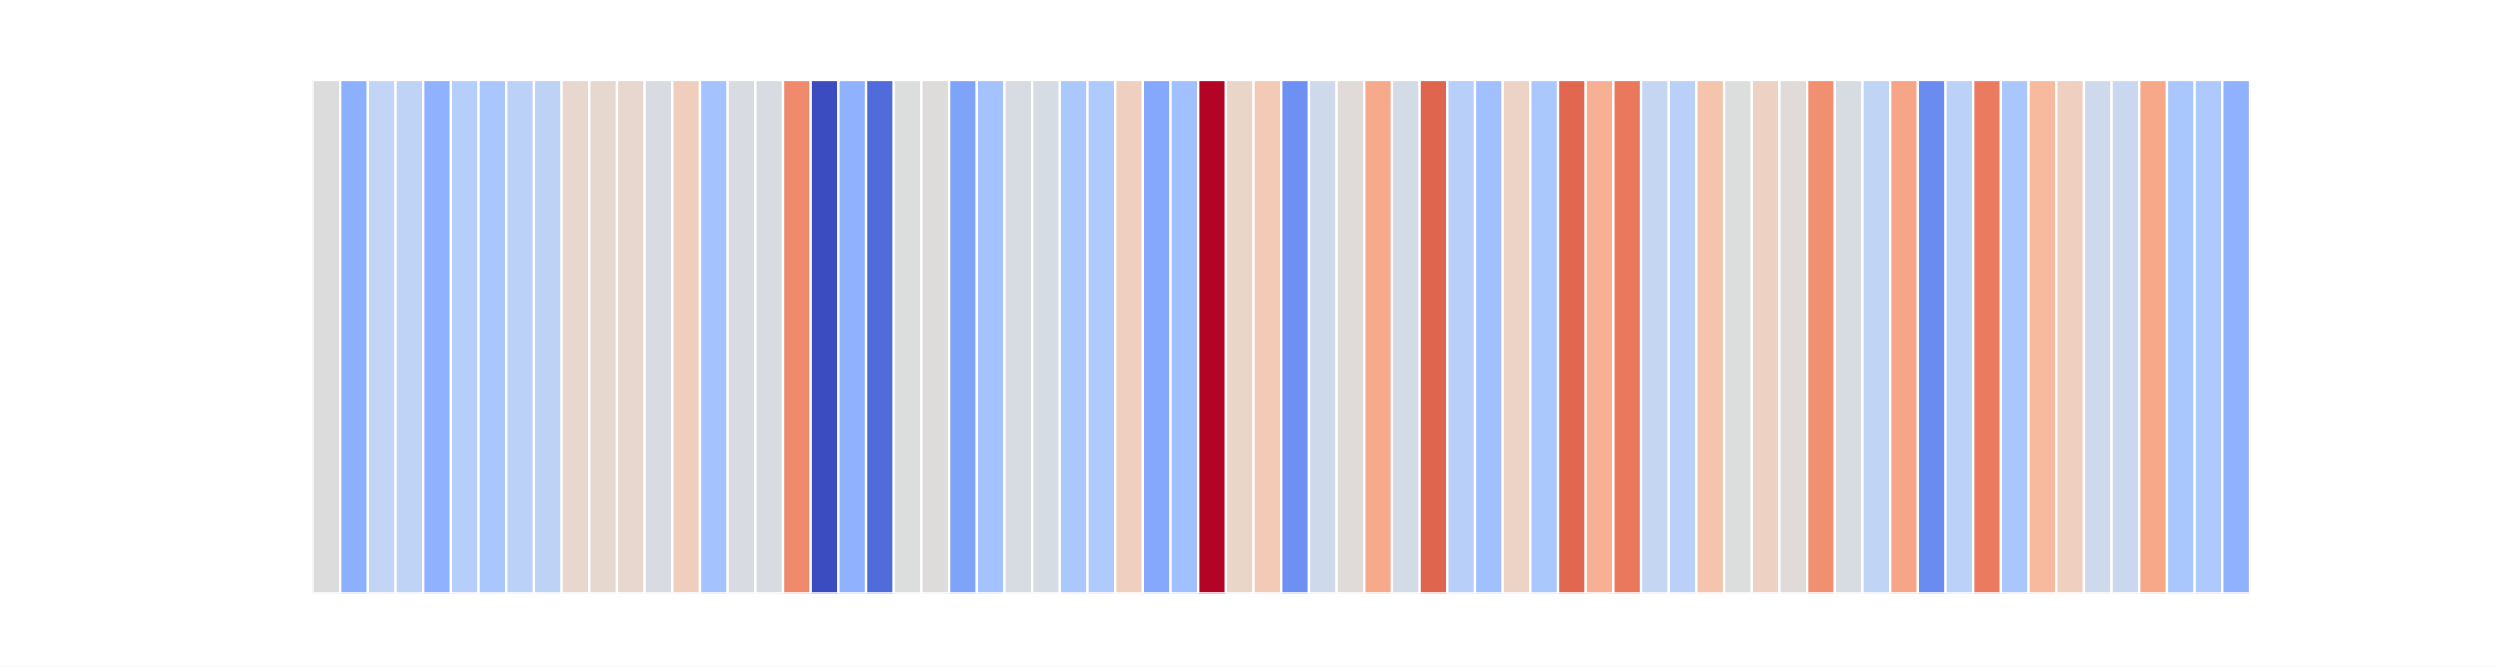
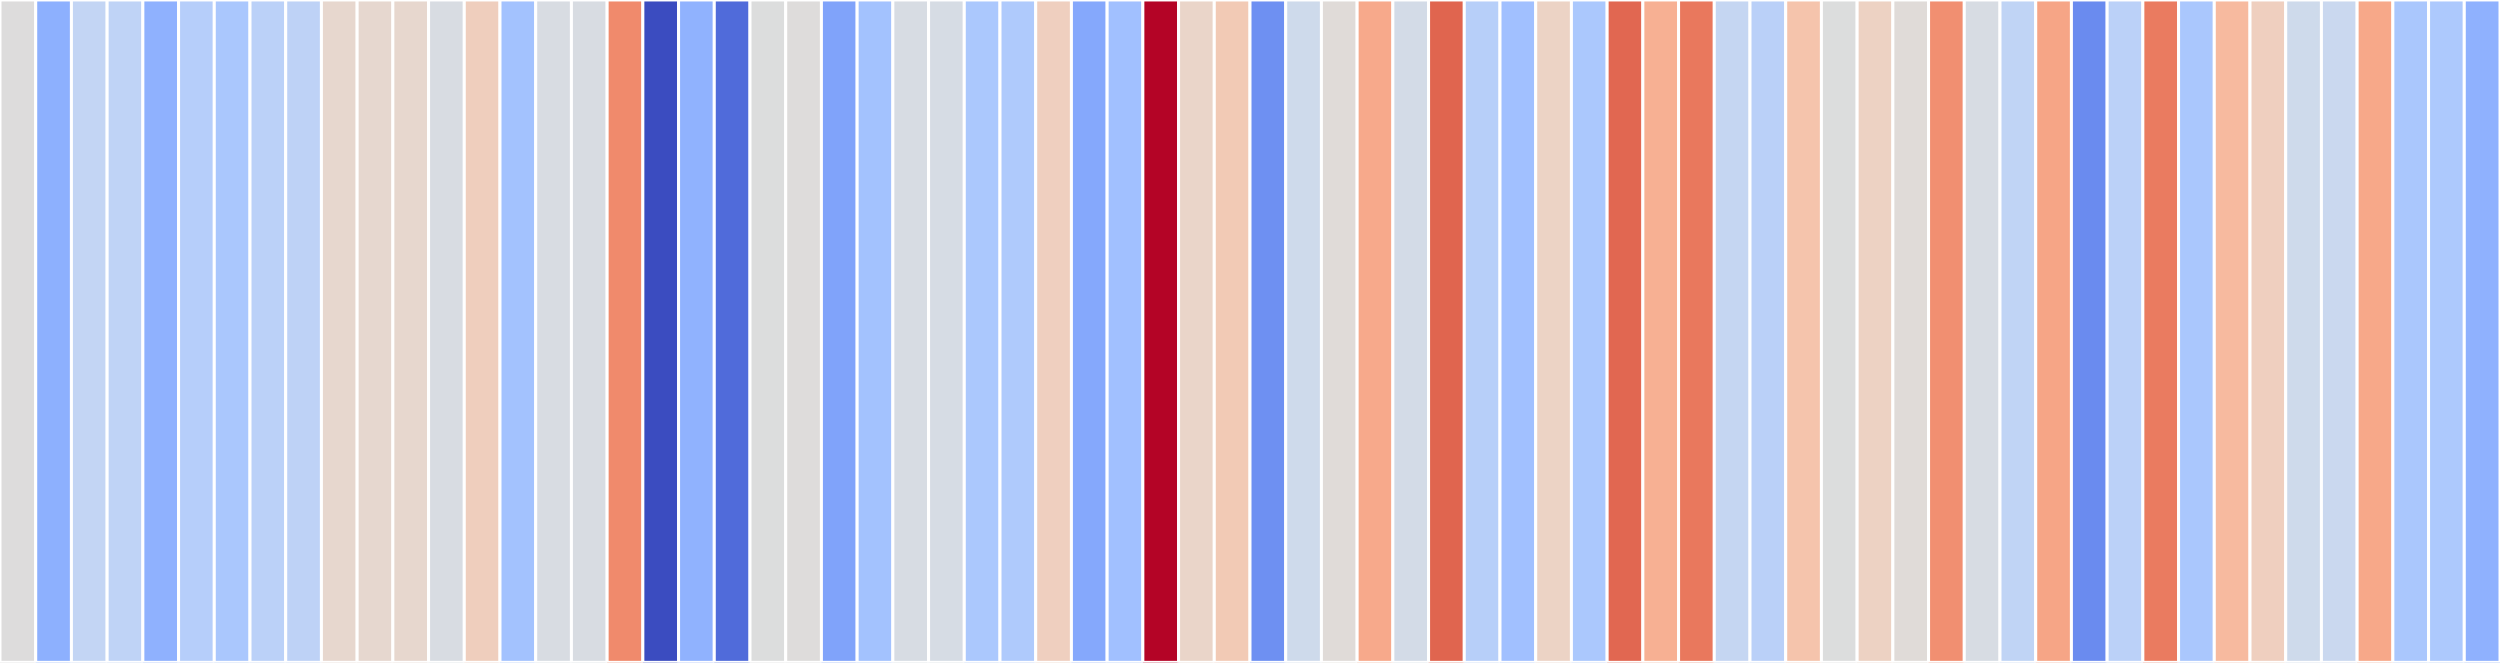
- <svg xmlns="http://www.w3.org/2000/svg" width="1080pt" height="288pt" viewBox="0 0 1080 288" version="1.1">
+ <svg xmlns="http://www.w3.org/2000/svg" width="837pt" height="221.76pt" viewBox="0 0 837 221.76" version="1.1">
  <defs>
    <style type="text/css">*{stroke-linejoin: round; stroke-linecap: butt}</style>
  </defs>
  <g id="figure_1">
    <g id="patch_1">
-       <path d="M 0 288  L 1080 288  L 1080 0  L 0 0  z " style="fill: #ffffff" />
+       <path d="M 0 221.76  L 837 221.76  L 837 0  L 0 0  z " style="fill: #ffffff" />
    </g>
    <g id="axes_1">
-       <g id="patch_2">
-         <path d="M 135 256.32  L 972 256.32  L 972 34.56  L 135 34.56  z " style="fill: #ffffff" />
+       <g id="QuadMesh_1">
+         <path d="M 0 -0  L 11.957 -0  L 11.957 221.76  L 0 221.76  L 0 -0  " clip-path="url(#p4a5adddfcc)" style="fill: #dddcdc; stroke: #ffffff" />
+         <path d="M 11.957 -0  L 23.914 -0  L 23.914 221.76  L 11.957 221.76  L 11.957 -0  " clip-path="url(#p4a5adddfcc)" style="fill: #8db0fe; stroke: #ffffff" />
+         <path d="M 23.914 -0  L 35.871 -0  L 35.871 221.76  L 23.914 221.76  L 23.914 -0  " clip-path="url(#p4a5adddfcc)" style="fill: #c3d5f4; stroke: #ffffff" />
+         <path d="M 35.871 -0  L 47.829 -0  L 47.829 221.76  L 35.871 221.76  L 35.871 -0  " clip-path="url(#p4a5adddfcc)" style="fill: #bfd3f6; stroke: #ffffff" />
+         <path d="M 47.829 -0  L 59.786 -0  L 59.786 221.76  L 47.829 221.76  L 47.829 -0  " clip-path="url(#p4a5adddfcc)" style="fill: #8fb1fe; stroke: #ffffff" />
+         <path d="M 59.786 -0  L 71.743 -0  L 71.743 221.76  L 59.786 221.76  L 59.786 -0  " clip-path="url(#p4a5adddfcc)" style="fill: #b6cefa; stroke: #ffffff" />
+         <path d="M 71.743 -0  L 83.7 -0  L 83.7 221.76  L 71.743 221.76  L 71.743 -0  " clip-path="url(#p4a5adddfcc)" style="fill: #aac7fd; stroke: #ffffff" />
+         <path d="M 83.7 -0  L 95.657 -0  L 95.657 221.76  L 83.7 221.76  L 83.7 -0  " clip-path="url(#p4a5adddfcc)" style="fill: #bbd1f8; stroke: #ffffff" />
+         <path d="M 95.657 -0  L 107.614 -0  L 107.614 221.76  L 95.657 221.76  L 95.657 -0  " clip-path="url(#p4a5adddfcc)" style="fill: #bed2f6; stroke: #ffffff" />
+         <path d="M 107.614 -0  L 119.571 -0  L 119.571 221.76  L 107.614 221.76  L 107.614 -0  " clip-path="url(#p4a5adddfcc)" style="fill: #e7d7ce; stroke: #ffffff" />
+         <path d="M 119.571 -0  L 131.529 -0  L 131.529 221.76  L 119.571 221.76  L 119.571 -0  " clip-path="url(#p4a5adddfcc)" style="fill: #e6d7cf; stroke: #ffffff" />
+         <path d="M 131.529 -0  L 143.486 -0  L 143.486 221.76  L 131.529 221.76  L 131.529 -0  " clip-path="url(#p4a5adddfcc)" style="fill: #e7d7ce; stroke: #ffffff" />
+         <path d="M 143.486 -0  L 155.443 -0  L 155.443 221.76  L 143.486 221.76  L 143.486 -0  " clip-path="url(#p4a5adddfcc)" style="fill: #d8dce2; stroke: #ffffff" />
+         <path d="M 155.443 -0  L 167.4 -0  L 167.4 221.76  L 155.443 221.76  L 155.443 -0  " clip-path="url(#p4a5adddfcc)" style="fill: #efcebd; stroke: #ffffff" />
+         <path d="M 167.4 -0  L 179.357 -0  L 179.357 221.76  L 167.4 221.76  L 167.4 -0  " clip-path="url(#p4a5adddfcc)" style="fill: #a3c2fe; stroke: #ffffff" />
+         <path d="M 179.357 -0  L 191.314 -0  L 191.314 221.76  L 179.357 221.76  L 179.357 -0  " clip-path="url(#p4a5adddfcc)" style="fill: #d8dce2; stroke: #ffffff" />
+         <path d="M 191.314 -0  L 203.271 -0  L 203.271 221.76  L 191.314 221.76  L 191.314 -0  " clip-path="url(#p4a5adddfcc)" style="fill: #d8dce2; stroke: #ffffff" />
+         <path d="M 203.271 -0  L 215.229 -0  L 215.229 221.76  L 203.271 221.76  L 203.271 -0  " clip-path="url(#p4a5adddfcc)" style="fill: #f08a6c; stroke: #ffffff" />
+         <path d="M 215.229 -0  L 227.186 -0  L 227.186 221.76  L 215.229 221.76  L 215.229 -0  " clip-path="url(#p4a5adddfcc)" style="fill: #3b4cc0; stroke: #ffffff" />
+         <path d="M 227.186 -0  L 239.143 -0  L 239.143 221.76  L 227.186 221.76  L 227.186 -0  " clip-path="url(#p4a5adddfcc)" style="fill: #90b2fe; stroke: #ffffff" />
+         <path d="M 239.143 -0  L 251.1 -0  L 251.1 221.76  L 239.143 221.76  L 239.143 -0  " clip-path="url(#p4a5adddfcc)" style="fill: #506bda; stroke: #ffffff" />
+         <path d="M 251.1 -0  L 263.057 -0  L 263.057 221.76  L 251.1 221.76  L 251.1 -0  " clip-path="url(#p4a5adddfcc)" style="fill: #dcdddd; stroke: #ffffff" />
+         <path d="M 263.057 -0  L 275.014 -0  L 275.014 221.76  L 263.057 221.76  L 263.057 -0  " clip-path="url(#p4a5adddfcc)" style="fill: #dedcdb; stroke: #ffffff" />
+         <path d="M 275.014 -0  L 286.971 -0  L 286.971 221.76  L 275.014 221.76  L 275.014 -0  " clip-path="url(#p4a5adddfcc)" style="fill: #80a3fa; stroke: #ffffff" />
+         <path d="M 286.971 -0  L 298.929 -0  L 298.929 221.76  L 286.971 221.76  L 286.971 -0  " clip-path="url(#p4a5adddfcc)" style="fill: #a3c2fe; stroke: #ffffff" />
+         <path d="M 298.929 -0  L 310.886 -0  L 310.886 221.76  L 298.929 221.76  L 298.929 -0  " clip-path="url(#p4a5adddfcc)" style="fill: #d7dce3; stroke: #ffffff" />
+         <path d="M 310.886 -0  L 322.843 -0  L 322.843 221.76  L 310.886 221.76  L 310.886 -0  " clip-path="url(#p4a5adddfcc)" style="fill: #d6dce4; stroke: #ffffff" />
+         <path d="M 322.843 -0  L 334.8 -0  L 334.8 221.76  L 322.843 221.76  L 322.843 -0  " clip-path="url(#p4a5adddfcc)" style="fill: #abc8fd; stroke: #ffffff" />
+         <path d="M 334.8 -0  L 346.757 -0  L 346.757 221.76  L 334.8 221.76  L 334.8 -0  " clip-path="url(#p4a5adddfcc)" style="fill: #afcafc; stroke: #ffffff" />
+         <path d="M 346.757 -0  L 358.714 -0  L 358.714 221.76  L 346.757 221.76  L 346.757 -0  " clip-path="url(#p4a5adddfcc)" style="fill: #efcfbf; stroke: #ffffff" />
+         <path d="M 358.714 -0  L 370.671 -0  L 370.671 221.76  L 358.714 221.76  L 358.714 -0  " clip-path="url(#p4a5adddfcc)" style="fill: #85a8fc; stroke: #ffffff" />
+         <path d="M 370.671 -0  L 382.629 -0  L 382.629 221.76  L 370.671 221.76  L 370.671 -0  " clip-path="url(#p4a5adddfcc)" style="fill: #a1c0ff; stroke: #ffffff" />
+         <path d="M 382.629 -0  L 394.586 -0  L 394.586 221.76  L 382.629 221.76  L 382.629 -0  " clip-path="url(#p4a5adddfcc)" style="fill: #b40426; stroke: #ffffff" />
+         <path d="M 394.586 -0  L 406.543 -0  L 406.543 221.76  L 394.586 221.76  L 394.586 -0  " clip-path="url(#p4a5adddfcc)" style="fill: #ead5c9; stroke: #ffffff" />
+         <path d="M 406.543 -0  L 418.5 -0  L 418.5 221.76  L 406.543 221.76  L 406.543 -0  " clip-path="url(#p4a5adddfcc)" style="fill: #f2cab5; stroke: #ffffff" />
+         <path d="M 418.5 -0  L 430.457 -0  L 430.457 221.76  L 418.5 221.76  L 418.5 -0  " clip-path="url(#p4a5adddfcc)" style="fill: #6e90f2; stroke: #ffffff" />
+         <path d="M 430.457 -0  L 442.414 -0  L 442.414 221.76  L 430.457 221.76  L 430.457 -0  " clip-path="url(#p4a5adddfcc)" style="fill: #cedaeb; stroke: #ffffff" />
+         <path d="M 442.414 -0  L 454.371 -0  L 454.371 221.76  L 442.414 221.76  L 442.414 -0  " clip-path="url(#p4a5adddfcc)" style="fill: #e0dbd8; stroke: #ffffff" />
+         <path d="M 454.371 -0  L 466.329 -0  L 466.329 221.76  L 454.371 221.76  L 454.371 -0  " clip-path="url(#p4a5adddfcc)" style="fill: #f7a98b; stroke: #ffffff" />
+         <path d="M 466.329 -0  L 478.286 -0  L 478.286 221.76  L 466.329 221.76  L 466.329 -0  " clip-path="url(#p4a5adddfcc)" style="fill: #d3dbe7; stroke: #ffffff" />
+         <path d="M 478.286 -0  L 490.243 -0  L 490.243 221.76  L 478.286 221.76  L 478.286 -0  " clip-path="url(#p4a5adddfcc)" style="fill: #e0654f; stroke: #ffffff" />
+         <path d="M 490.243 -0  L 502.2 -0  L 502.2 221.76  L 490.243 221.76  L 490.243 -0  " clip-path="url(#p4a5adddfcc)" style="fill: #b7cff9; stroke: #ffffff" />
+         <path d="M 502.2 -0  L 514.157 -0  L 514.157 221.76  L 502.2 221.76  L 502.2 -0  " clip-path="url(#p4a5adddfcc)" style="fill: #a1c0ff; stroke: #ffffff" />
+         <path d="M 514.157 -0  L 526.114 -0  L 526.114 221.76  L 514.157 221.76  L 514.157 -0  " clip-path="url(#p4a5adddfcc)" style="fill: #ecd3c5; stroke: #ffffff" />
+         <path d="M 526.114 -0  L 538.071 -0  L 538.071 221.76  L 526.114 221.76  L 526.114 -0  " clip-path="url(#p4a5adddfcc)" style="fill: #abc8fd; stroke: #ffffff" />
+         <path d="M 538.071 -0  L 550.029 -0  L 550.029 221.76  L 538.071 221.76  L 538.071 -0  " clip-path="url(#p4a5adddfcc)" style="fill: #e16751; stroke: #ffffff" />
+         <path d="M 550.029 -0  L 561.986 -0  L 561.986 221.76  L 550.029 221.76  L 550.029 -0  " clip-path="url(#p4a5adddfcc)" style="fill: #f7b093; stroke: #ffffff" />
+         <path d="M 561.986 -0  L 573.943 -0  L 573.943 221.76  L 561.986 221.76  L 561.986 -0  " clip-path="url(#p4a5adddfcc)" style="fill: #e9785d; stroke: #ffffff" />
+         <path d="M 573.943 -0  L 585.9 -0  L 585.9 221.76  L 573.943 221.76  L 573.943 -0  " clip-path="url(#p4a5adddfcc)" style="fill: #c5d6f2; stroke: #ffffff" />
+         <path d="M 585.9 -0  L 597.857 -0  L 597.857 221.76  L 585.9 221.76  L 585.9 -0  " clip-path="url(#p4a5adddfcc)" style="fill: #bad0f8; stroke: #ffffff" />
+         <path d="M 597.857 -0  L 609.814 -0  L 609.814 221.76  L 597.857 221.76  L 597.857 -0  " clip-path="url(#p4a5adddfcc)" style="fill: #f5c4ac; stroke: #ffffff" />
+         <path d="M 609.814 -0  L 621.771 -0  L 621.771 221.76  L 609.814 221.76  L 609.814 -0  " clip-path="url(#p4a5adddfcc)" style="fill: #dcdddd; stroke: #ffffff" />
+         <path d="M 621.771 -0  L 633.729 -0  L 633.729 221.76  L 621.771 221.76  L 621.771 -0  " clip-path="url(#p4a5adddfcc)" style="fill: #edd2c3; stroke: #ffffff" />
+         <path d="M 633.729 -0  L 645.686 -0  L 645.686 221.76  L 633.729 221.76  L 633.729 -0  " clip-path="url(#p4a5adddfcc)" style="fill: #e0dbd8; stroke: #ffffff" />
+         <path d="M 645.686 -0  L 657.643 -0  L 657.643 221.76  L 645.686 221.76  L 645.686 -0  " clip-path="url(#p4a5adddfcc)" style="fill: #f18f71; stroke: #ffffff" />
+         <path d="M 657.643 -0  L 669.6 -0  L 669.6 221.76  L 657.643 221.76  L 657.643 -0  " clip-path="url(#p4a5adddfcc)" style="fill: #d7dce3; stroke: #ffffff" />
+         <path d="M 669.6 -0  L 681.557 -0  L 681.557 221.76  L 669.6 221.76  L 669.6 -0  " clip-path="url(#p4a5adddfcc)" style="fill: #c0d4f5; stroke: #ffffff" />
+         <path d="M 681.557 -0  L 693.514 -0  L 693.514 221.76  L 681.557 221.76  L 681.557 -0  " clip-path="url(#p4a5adddfcc)" style="fill: #f6a586; stroke: #ffffff" />
+         <path d="M 693.514 -0  L 705.471 -0  L 705.471 221.76  L 693.514 221.76  L 693.514 -0  " clip-path="url(#p4a5adddfcc)" style="fill: #6a8bef; stroke: #ffffff" />
+         <path d="M 705.471 -0  L 717.429 -0  L 717.429 221.76  L 705.471 221.76  L 705.471 -0  " clip-path="url(#p4a5adddfcc)" style="fill: #bbd1f8; stroke: #ffffff" />
+         <path d="M 717.429 -0  L 729.386 -0  L 729.386 221.76  L 717.429 221.76  L 717.429 -0  " clip-path="url(#p4a5adddfcc)" style="fill: #ea7b60; stroke: #ffffff" />
+         <path d="M 729.386 -0  L 741.343 -0  L 741.343 221.76  L 729.386 221.76  L 729.386 -0  " clip-path="url(#p4a5adddfcc)" style="fill: #aac7fd; stroke: #ffffff" />
+         <path d="M 741.343 -0  L 753.3 -0  L 753.3 221.76  L 741.343 221.76  L 741.343 -0  " clip-path="url(#p4a5adddfcc)" style="fill: #f7ba9f; stroke: #ffffff" />
+         <path d="M 753.3 -0  L 765.257 -0  L 765.257 221.76  L 753.3 221.76  L 753.3 -0  " clip-path="url(#p4a5adddfcc)" style="fill: #efcfbf; stroke: #ffffff" />
+         <path d="M 765.257 -0  L 777.214 -0  L 777.214 221.76  L 765.257 221.76  L 765.257 -0  " clip-path="url(#p4a5adddfcc)" style="fill: #cedaeb; stroke: #ffffff" />
+         <path d="M 777.214 -0  L 789.171 -0  L 789.171 221.76  L 777.214 221.76  L 777.214 -0  " clip-path="url(#p4a5adddfcc)" style="fill: #cad8ef; stroke: #ffffff" />
+         <path d="M 789.171 -0  L 801.129 -0  L 801.129 221.76  L 789.171 221.76  L 789.171 -0  " clip-path="url(#p4a5adddfcc)" style="fill: #f7a889; stroke: #ffffff" />
+         <path d="M 801.129 -0  L 813.086 -0  L 813.086 221.76  L 801.129 221.76  L 801.129 -0  " clip-path="url(#p4a5adddfcc)" style="fill: #aac7fd; stroke: #ffffff" />
+         <path d="M 813.086 -0  L 825.043 -0  L 825.043 221.76  L 813.086 221.76  L 813.086 -0  " clip-path="url(#p4a5adddfcc)" style="fill: #adc9fd; stroke: #ffffff" />
+         <path d="M 825.043 -0  L 837 -0  L 837 221.76  L 825.043 221.76  L 825.043 -0  " clip-path="url(#p4a5adddfcc)" style="fill: #8fb1fe; stroke: #ffffff" />
      </g>
-       <g id="QuadMesh_1">
-         <path d="M 135 34.56  L 146.957 34.56  L 146.957 256.32  L 135 256.32  L 135 34.56  " clip-path="url(#p128dc107ad)" style="fill: #dddcdc; stroke: #ffffff" />
-         <path d="M 146.957 34.56  L 158.914 34.56  L 158.914 256.32  L 146.957 256.32  L 146.957 34.56  " clip-path="url(#p128dc107ad)" style="fill: #8db0fe; stroke: #ffffff" />
-         <path d="M 158.914 34.56  L 170.871 34.56  L 170.871 256.32  L 158.914 256.32  L 158.914 34.56  " clip-path="url(#p128dc107ad)" style="fill: #c3d5f4; stroke: #ffffff" />
-         <path d="M 170.871 34.56  L 182.829 34.56  L 182.829 256.32  L 170.871 256.32  L 170.871 34.56  " clip-path="url(#p128dc107ad)" style="fill: #bfd3f6; stroke: #ffffff" />
-         <path d="M 182.829 34.56  L 194.786 34.56  L 194.786 256.32  L 182.829 256.32  L 182.829 34.56  " clip-path="url(#p128dc107ad)" style="fill: #8fb1fe; stroke: #ffffff" />
-         <path d="M 194.786 34.56  L 206.743 34.56  L 206.743 256.32  L 194.786 256.32  L 194.786 34.56  " clip-path="url(#p128dc107ad)" style="fill: #b6cefa; stroke: #ffffff" />
-         <path d="M 206.743 34.56  L 218.7 34.56  L 218.7 256.32  L 206.743 256.32  L 206.743 34.56  " clip-path="url(#p128dc107ad)" style="fill: #aac7fd; stroke: #ffffff" />
-         <path d="M 218.7 34.56  L 230.657 34.56  L 230.657 256.32  L 218.7 256.32  L 218.7 34.56  " clip-path="url(#p128dc107ad)" style="fill: #bbd1f8; stroke: #ffffff" />
-         <path d="M 230.657 34.56  L 242.614 34.56  L 242.614 256.32  L 230.657 256.32  L 230.657 34.56  " clip-path="url(#p128dc107ad)" style="fill: #bed2f6; stroke: #ffffff" />
-         <path d="M 242.614 34.56  L 254.571 34.56  L 254.571 256.32  L 242.614 256.32  L 242.614 34.56  " clip-path="url(#p128dc107ad)" style="fill: #e7d7ce; stroke: #ffffff" />
-         <path d="M 254.571 34.56  L 266.529 34.56  L 266.529 256.32  L 254.571 256.32  L 254.571 34.56  " clip-path="url(#p128dc107ad)" style="fill: #e6d7cf; stroke: #ffffff" />
-         <path d="M 266.529 34.56  L 278.486 34.56  L 278.486 256.32  L 266.529 256.32  L 266.529 34.56  " clip-path="url(#p128dc107ad)" style="fill: #e7d7ce; stroke: #ffffff" />
-         <path d="M 278.486 34.56  L 290.443 34.56  L 290.443 256.32  L 278.486 256.32  L 278.486 34.56  " clip-path="url(#p128dc107ad)" style="fill: #d8dce2; stroke: #ffffff" />
-         <path d="M 290.443 34.56  L 302.4 34.56  L 302.4 256.32  L 290.443 256.32  L 290.443 34.56  " clip-path="url(#p128dc107ad)" style="fill: #efcebd; stroke: #ffffff" />
-         <path d="M 302.4 34.56  L 314.357 34.56  L 314.357 256.32  L 302.4 256.32  L 302.4 34.56  " clip-path="url(#p128dc107ad)" style="fill: #a3c2fe; stroke: #ffffff" />
-         <path d="M 314.357 34.56  L 326.314 34.56  L 326.314 256.32  L 314.357 256.32  L 314.357 34.56  " clip-path="url(#p128dc107ad)" style="fill: #d8dce2; stroke: #ffffff" />
-         <path d="M 326.314 34.56  L 338.271 34.56  L 338.271 256.32  L 326.314 256.32  L 326.314 34.56  " clip-path="url(#p128dc107ad)" style="fill: #d8dce2; stroke: #ffffff" />
-         <path d="M 338.271 34.56  L 350.229 34.56  L 350.229 256.32  L 338.271 256.32  L 338.271 34.56  " clip-path="url(#p128dc107ad)" style="fill: #f08a6c; stroke: #ffffff" />
-         <path d="M 350.229 34.56  L 362.186 34.56  L 362.186 256.32  L 350.229 256.32  L 350.229 34.56  " clip-path="url(#p128dc107ad)" style="fill: #3b4cc0; stroke: #ffffff" />
-         <path d="M 362.186 34.56  L 374.143 34.56  L 374.143 256.32  L 362.186 256.32  L 362.186 34.56  " clip-path="url(#p128dc107ad)" style="fill: #90b2fe; stroke: #ffffff" />
-         <path d="M 374.143 34.56  L 386.1 34.56  L 386.1 256.32  L 374.143 256.32  L 374.143 34.56  " clip-path="url(#p128dc107ad)" style="fill: #506bda; stroke: #ffffff" />
-         <path d="M 386.1 34.56  L 398.057 34.56  L 398.057 256.32  L 386.1 256.32  L 386.1 34.56  " clip-path="url(#p128dc107ad)" style="fill: #dcdddd; stroke: #ffffff" />
-         <path d="M 398.057 34.56  L 410.014 34.56  L 410.014 256.32  L 398.057 256.32  L 398.057 34.56  " clip-path="url(#p128dc107ad)" style="fill: #dedcdb; stroke: #ffffff" />
-         <path d="M 410.014 34.56  L 421.971 34.56  L 421.971 256.32  L 410.014 256.32  L 410.014 34.56  " clip-path="url(#p128dc107ad)" style="fill: #80a3fa; stroke: #ffffff" />
-         <path d="M 421.971 34.56  L 433.929 34.56  L 433.929 256.32  L 421.971 256.32  L 421.971 34.56  " clip-path="url(#p128dc107ad)" style="fill: #a3c2fe; stroke: #ffffff" />
-         <path d="M 433.929 34.56  L 445.886 34.56  L 445.886 256.32  L 433.929 256.32  L 433.929 34.56  " clip-path="url(#p128dc107ad)" style="fill: #d7dce3; stroke: #ffffff" />
-         <path d="M 445.886 34.56  L 457.843 34.56  L 457.843 256.32  L 445.886 256.32  L 445.886 34.56  " clip-path="url(#p128dc107ad)" style="fill: #d6dce4; stroke: #ffffff" />
-         <path d="M 457.843 34.56  L 469.8 34.56  L 469.8 256.32  L 457.843 256.32  L 457.843 34.56  " clip-path="url(#p128dc107ad)" style="fill: #abc8fd; stroke: #ffffff" />
-         <path d="M 469.8 34.56  L 481.757 34.56  L 481.757 256.32  L 469.8 256.32  L 469.8 34.56  " clip-path="url(#p128dc107ad)" style="fill: #afcafc; stroke: #ffffff" />
-         <path d="M 481.757 34.56  L 493.714 34.56  L 493.714 256.32  L 481.757 256.32  L 481.757 34.56  " clip-path="url(#p128dc107ad)" style="fill: #efcfbf; stroke: #ffffff" />
-         <path d="M 493.714 34.56  L 505.671 34.56  L 505.671 256.32  L 493.714 256.32  L 493.714 34.56  " clip-path="url(#p128dc107ad)" style="fill: #85a8fc; stroke: #ffffff" />
-         <path d="M 505.671 34.56  L 517.629 34.56  L 517.629 256.32  L 505.671 256.32  L 505.671 34.56  " clip-path="url(#p128dc107ad)" style="fill: #a1c0ff; stroke: #ffffff" />
-         <path d="M 517.629 34.56  L 529.586 34.56  L 529.586 256.32  L 517.629 256.32  L 517.629 34.56  " clip-path="url(#p128dc107ad)" style="fill: #b40426; stroke: #ffffff" />
-         <path d="M 529.586 34.56  L 541.543 34.56  L 541.543 256.32  L 529.586 256.32  L 529.586 34.56  " clip-path="url(#p128dc107ad)" style="fill: #ead5c9; stroke: #ffffff" />
-         <path d="M 541.543 34.56  L 553.5 34.56  L 553.5 256.32  L 541.543 256.32  L 541.543 34.56  " clip-path="url(#p128dc107ad)" style="fill: #f2cab5; stroke: #ffffff" />
-         <path d="M 553.5 34.56  L 565.457 34.56  L 565.457 256.32  L 553.5 256.32  L 553.5 34.56  " clip-path="url(#p128dc107ad)" style="fill: #6e90f2; stroke: #ffffff" />
-         <path d="M 565.457 34.56  L 577.414 34.56  L 577.414 256.32  L 565.457 256.32  L 565.457 34.56  " clip-path="url(#p128dc107ad)" style="fill: #cedaeb; stroke: #ffffff" />
-         <path d="M 577.414 34.56  L 589.371 34.56  L 589.371 256.32  L 577.414 256.32  L 577.414 34.56  " clip-path="url(#p128dc107ad)" style="fill: #e0dbd8; stroke: #ffffff" />
-         <path d="M 589.371 34.56  L 601.329 34.56  L 601.329 256.32  L 589.371 256.32  L 589.371 34.56  " clip-path="url(#p128dc107ad)" style="fill: #f7a98b; stroke: #ffffff" />
-         <path d="M 601.329 34.56  L 613.286 34.56  L 613.286 256.32  L 601.329 256.32  L 601.329 34.56  " clip-path="url(#p128dc107ad)" style="fill: #d3dbe7; stroke: #ffffff" />
-         <path d="M 613.286 34.56  L 625.243 34.56  L 625.243 256.32  L 613.286 256.32  L 613.286 34.56  " clip-path="url(#p128dc107ad)" style="fill: #e0654f; stroke: #ffffff" />
-         <path d="M 625.243 34.56  L 637.2 34.56  L 637.2 256.32  L 625.243 256.32  L 625.243 34.56  " clip-path="url(#p128dc107ad)" style="fill: #b7cff9; stroke: #ffffff" />
-         <path d="M 637.2 34.56  L 649.157 34.56  L 649.157 256.32  L 637.2 256.32  L 637.2 34.56  " clip-path="url(#p128dc107ad)" style="fill: #a1c0ff; stroke: #ffffff" />
-         <path d="M 649.157 34.56  L 661.114 34.56  L 661.114 256.32  L 649.157 256.32  L 649.157 34.56  " clip-path="url(#p128dc107ad)" style="fill: #ecd3c5; stroke: #ffffff" />
-         <path d="M 661.114 34.56  L 673.071 34.56  L 673.071 256.32  L 661.114 256.32  L 661.114 34.56  " clip-path="url(#p128dc107ad)" style="fill: #abc8fd; stroke: #ffffff" />
-         <path d="M 673.071 34.56  L 685.029 34.56  L 685.029 256.32  L 673.071 256.32  L 673.071 34.56  " clip-path="url(#p128dc107ad)" style="fill: #e16751; stroke: #ffffff" />
-         <path d="M 685.029 34.56  L 696.986 34.56  L 696.986 256.32  L 685.029 256.32  L 685.029 34.56  " clip-path="url(#p128dc107ad)" style="fill: #f7b093; stroke: #ffffff" />
-         <path d="M 696.986 34.56  L 708.943 34.56  L 708.943 256.32  L 696.986 256.32  L 696.986 34.56  " clip-path="url(#p128dc107ad)" style="fill: #e9785d; stroke: #ffffff" />
-         <path d="M 708.943 34.56  L 720.9 34.56  L 720.9 256.32  L 708.943 256.32  L 708.943 34.56  " clip-path="url(#p128dc107ad)" style="fill: #c5d6f2; stroke: #ffffff" />
-         <path d="M 720.9 34.56  L 732.857 34.56  L 732.857 256.32  L 720.9 256.32  L 720.9 34.56  " clip-path="url(#p128dc107ad)" style="fill: #bad0f8; stroke: #ffffff" />
-         <path d="M 732.857 34.56  L 744.814 34.56  L 744.814 256.32  L 732.857 256.32  L 732.857 34.56  " clip-path="url(#p128dc107ad)" style="fill: #f5c4ac; stroke: #ffffff" />
-         <path d="M 744.814 34.56  L 756.771 34.56  L 756.771 256.32  L 744.814 256.32  L 744.814 34.56  " clip-path="url(#p128dc107ad)" style="fill: #dcdddd; stroke: #ffffff" />
-         <path d="M 756.771 34.56  L 768.729 34.56  L 768.729 256.32  L 756.771 256.32  L 756.771 34.56  " clip-path="url(#p128dc107ad)" style="fill: #edd2c3; stroke: #ffffff" />
-         <path d="M 768.729 34.56  L 780.686 34.56  L 780.686 256.32  L 768.729 256.32  L 768.729 34.56  " clip-path="url(#p128dc107ad)" style="fill: #e0dbd8; stroke: #ffffff" />
-         <path d="M 780.686 34.56  L 792.643 34.56  L 792.643 256.32  L 780.686 256.32  L 780.686 34.56  " clip-path="url(#p128dc107ad)" style="fill: #f18f71; stroke: #ffffff" />
-         <path d="M 792.643 34.56  L 804.6 34.56  L 804.6 256.32  L 792.643 256.32  L 792.643 34.56  " clip-path="url(#p128dc107ad)" style="fill: #d7dce3; stroke: #ffffff" />
-         <path d="M 804.6 34.56  L 816.557 34.56  L 816.557 256.32  L 804.6 256.32  L 804.6 34.56  " clip-path="url(#p128dc107ad)" style="fill: #c0d4f5; stroke: #ffffff" />
-         <path d="M 816.557 34.56  L 828.514 34.56  L 828.514 256.32  L 816.557 256.32  L 816.557 34.56  " clip-path="url(#p128dc107ad)" style="fill: #f6a586; stroke: #ffffff" />
-         <path d="M 828.514 34.56  L 840.471 34.56  L 840.471 256.32  L 828.514 256.32  L 828.514 34.56  " clip-path="url(#p128dc107ad)" style="fill: #6a8bef; stroke: #ffffff" />
-         <path d="M 840.471 34.56  L 852.429 34.56  L 852.429 256.32  L 840.471 256.32  L 840.471 34.56  " clip-path="url(#p128dc107ad)" style="fill: #bbd1f8; stroke: #ffffff" />
-         <path d="M 852.429 34.56  L 864.386 34.56  L 864.386 256.32  L 852.429 256.32  L 852.429 34.56  " clip-path="url(#p128dc107ad)" style="fill: #ea7b60; stroke: #ffffff" />
-         <path d="M 864.386 34.56  L 876.343 34.56  L 876.343 256.32  L 864.386 256.32  L 864.386 34.56  " clip-path="url(#p128dc107ad)" style="fill: #aac7fd; stroke: #ffffff" />
-         <path d="M 876.343 34.56  L 888.3 34.56  L 888.3 256.32  L 876.343 256.32  L 876.343 34.56  " clip-path="url(#p128dc107ad)" style="fill: #f7ba9f; stroke: #ffffff" />
-         <path d="M 888.3 34.56  L 900.257 34.56  L 900.257 256.32  L 888.3 256.32  L 888.3 34.56  " clip-path="url(#p128dc107ad)" style="fill: #efcfbf; stroke: #ffffff" />
-         <path d="M 900.257 34.56  L 912.214 34.56  L 912.214 256.32  L 900.257 256.32  L 900.257 34.56  " clip-path="url(#p128dc107ad)" style="fill: #cedaeb; stroke: #ffffff" />
-         <path d="M 912.214 34.56  L 924.171 34.56  L 924.171 256.32  L 912.214 256.32  L 912.214 34.56  " clip-path="url(#p128dc107ad)" style="fill: #cad8ef; stroke: #ffffff" />
-         <path d="M 924.171 34.56  L 936.129 34.56  L 936.129 256.32  L 924.171 256.32  L 924.171 34.56  " clip-path="url(#p128dc107ad)" style="fill: #f7a889; stroke: #ffffff" />
-         <path d="M 936.129 34.56  L 948.086 34.56  L 948.086 256.32  L 936.129 256.32  L 936.129 34.56  " clip-path="url(#p128dc107ad)" style="fill: #aac7fd; stroke: #ffffff" />
-         <path d="M 948.086 34.56  L 960.043 34.56  L 960.043 256.32  L 948.086 256.32  L 948.086 34.56  " clip-path="url(#p128dc107ad)" style="fill: #adc9fd; stroke: #ffffff" />
-         <path d="M 960.043 34.56  L 972 34.56  L 972 256.32  L 960.043 256.32  L 960.043 34.56  " clip-path="url(#p128dc107ad)" style="fill: #8fb1fe; stroke: #ffffff" />
-       </g>
-       <g id="matplotlib.axis_1" />
-       <g id="matplotlib.axis_2" />
    </g>
  </g>
  <defs>
-     <clipPath id="p128dc107ad">
-       <rect x="135" y="34.56" width="837" height="221.76" />
+     <clipPath id="p4a5adddfcc">
+       <rect x="0" y="-0" width="837" height="221.76" />
    </clipPath>
  </defs>
</svg>
